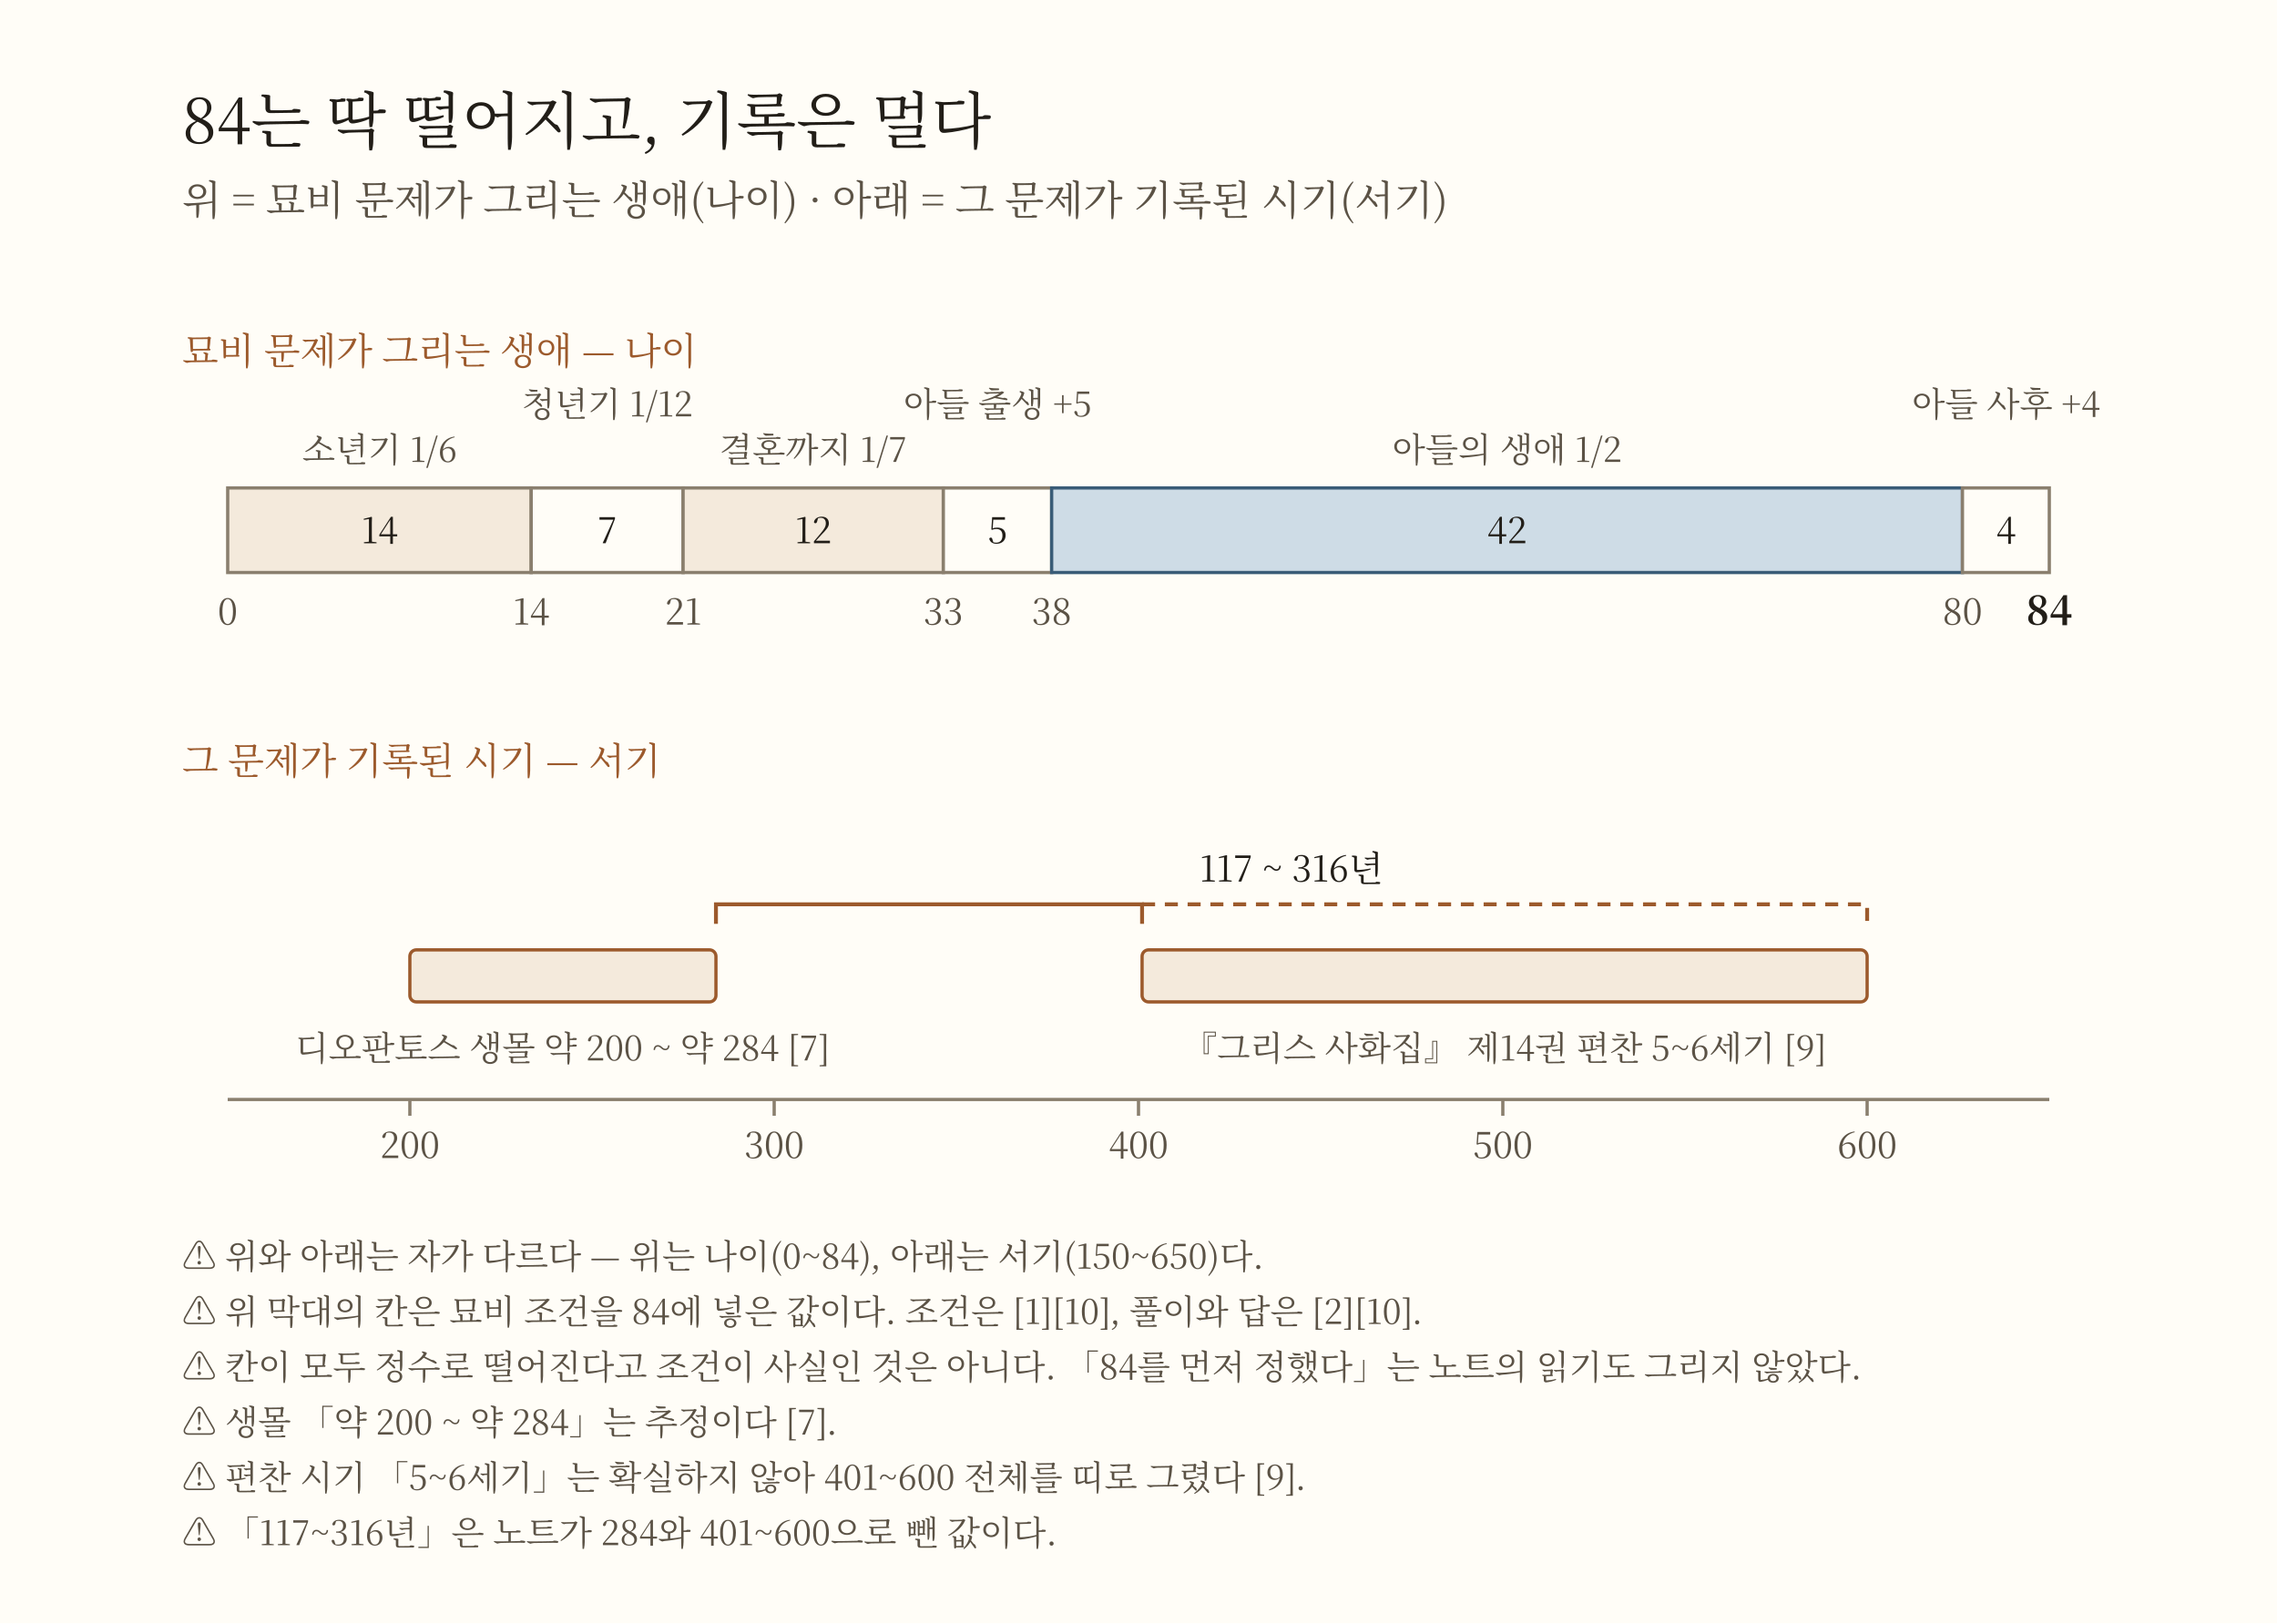
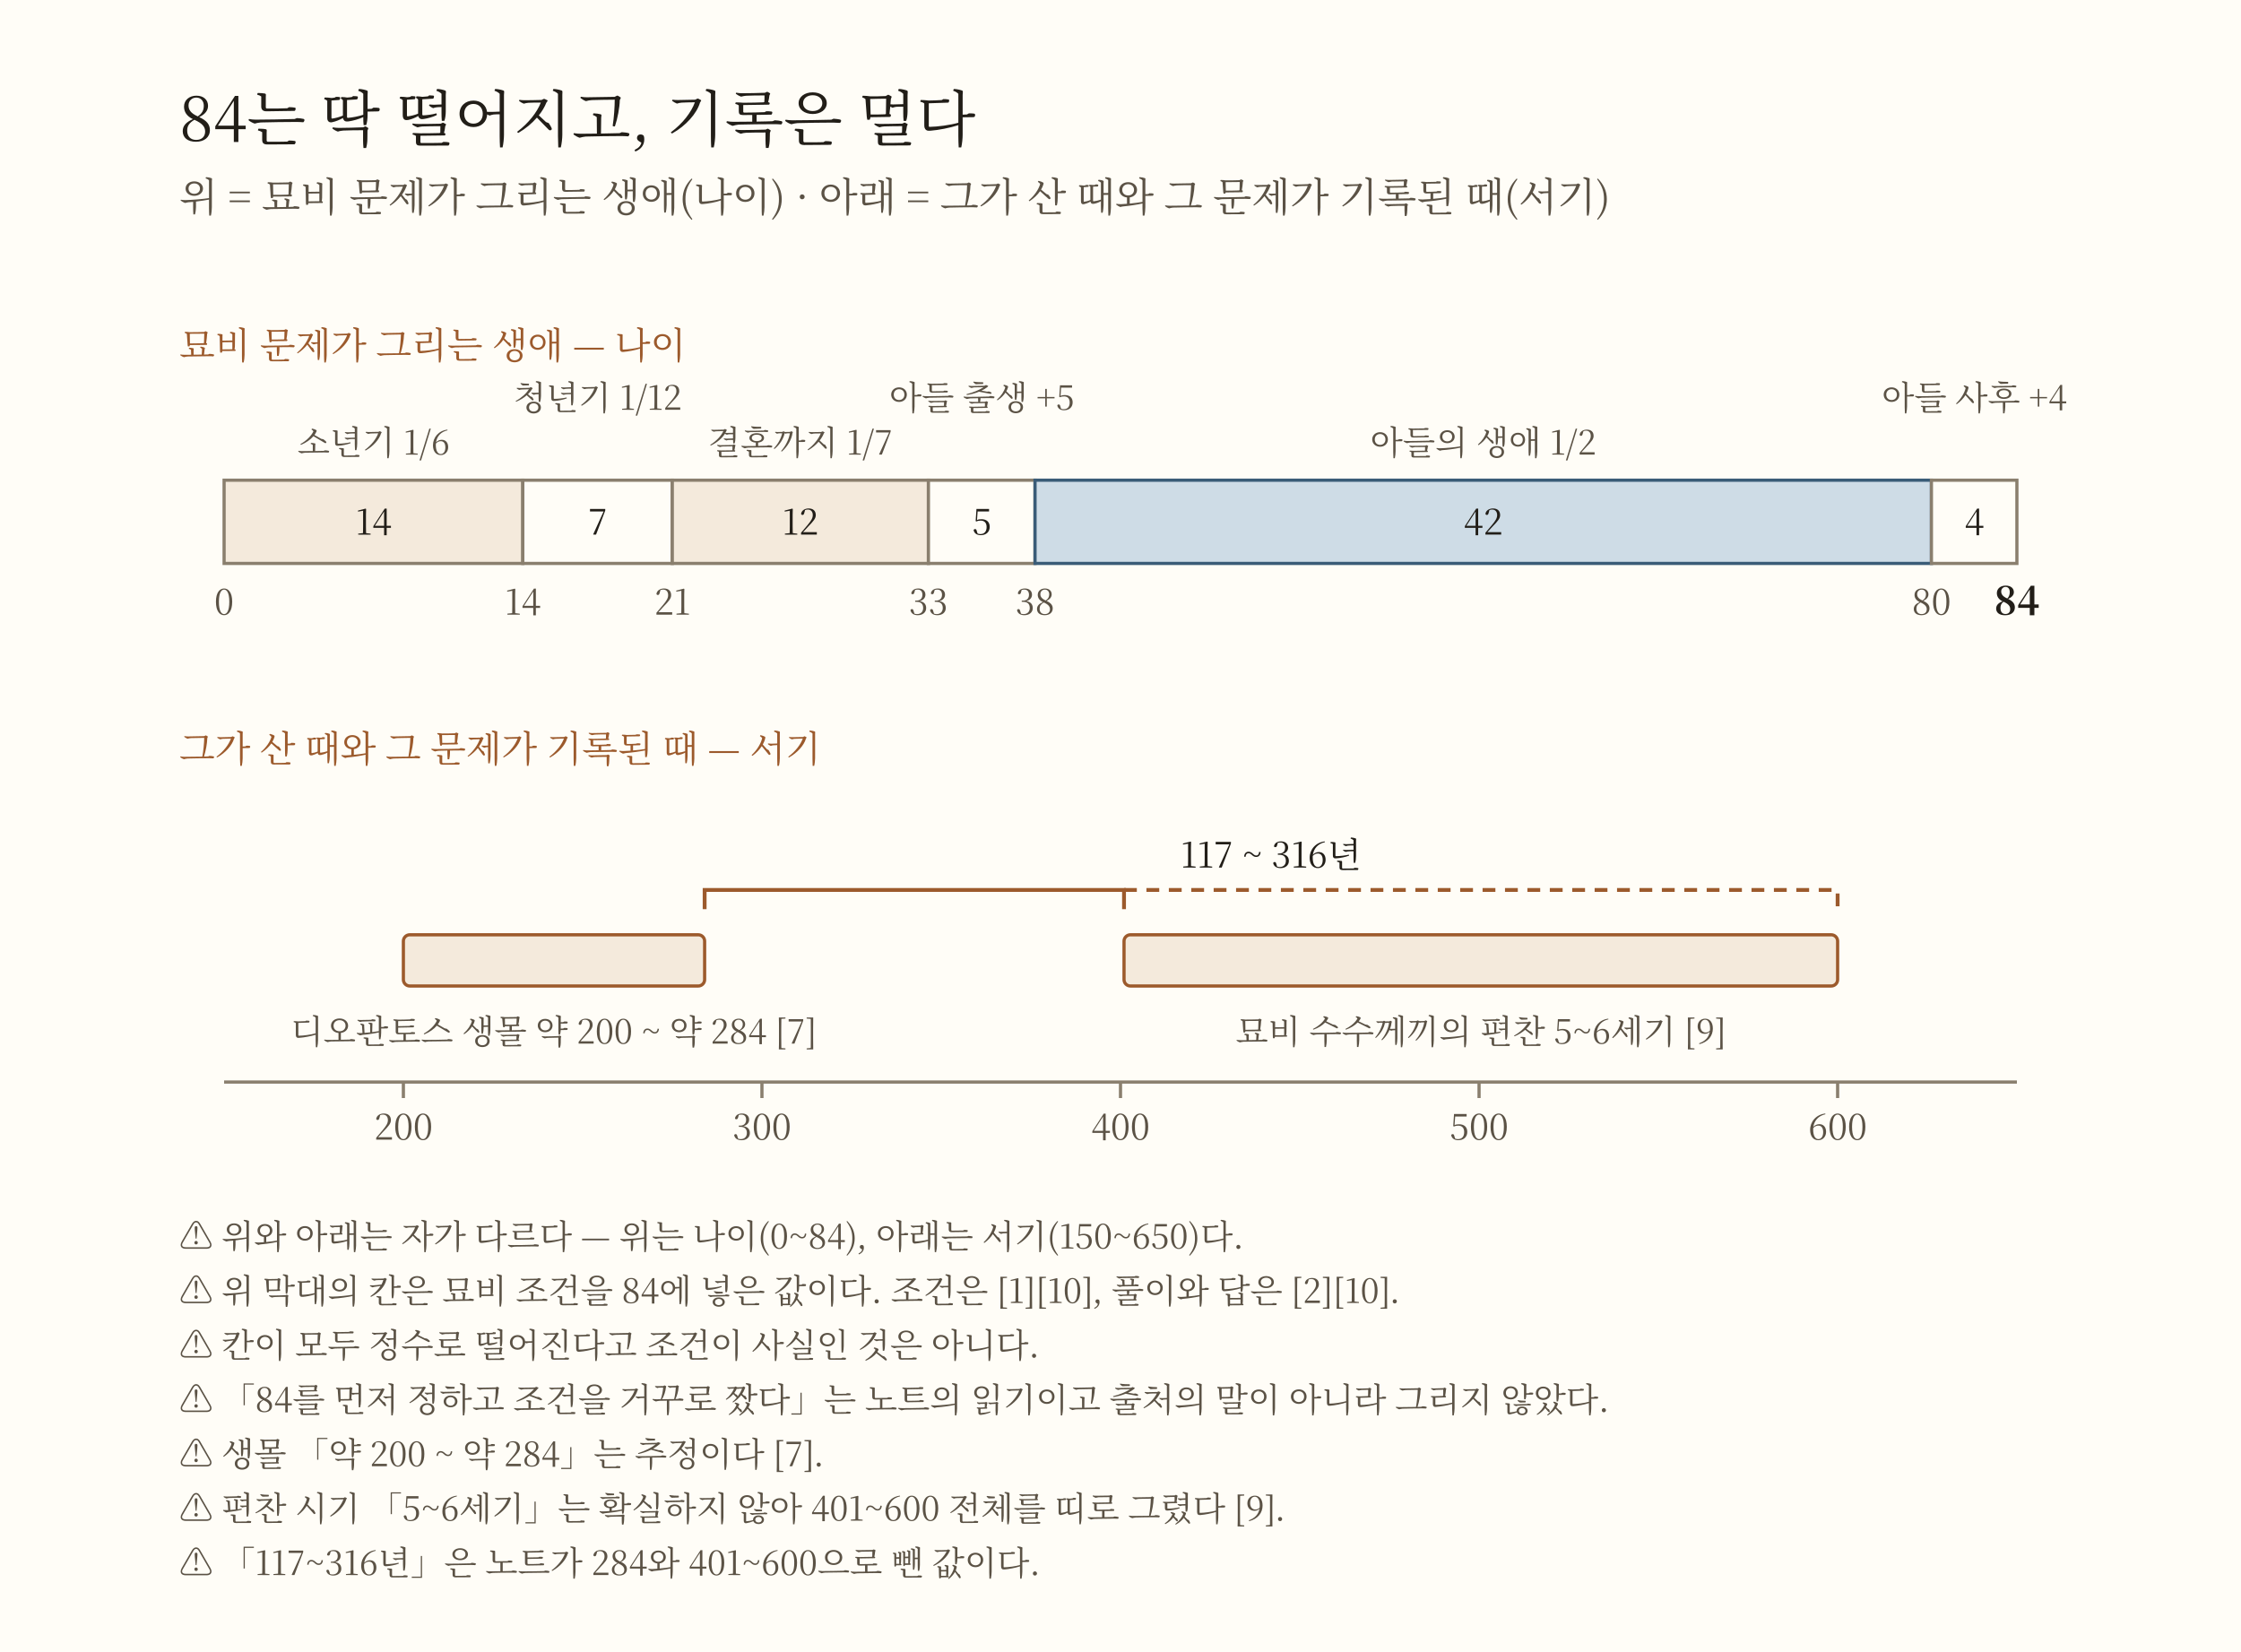
- <svg xmlns="http://www.w3.org/2000/svg" viewBox="0 0 700 499" width="700" height="499" role="img" aria-label="그림 위쪽에 「84는 딱 떨어지고, 기록은 멀다」라는 표제가 있고 그 아래에 위는 묘비 문제가 그리는 생애를 나이로, 아래는 그 문제가 기록된 시기를 서기로 잰다는 부호표가 있다. 위쪽에 나이 0부터 84까지의 가로 막대 하나가 여섯 칸으로 나뉘어 있고 칸 안에 햇수 14, 7, 12, 5, 42, 4가 적혀 있다. 칸 위에는 두 줄로 엇갈려 소년기 6분의 1, 청년기 12분의 1, 결혼까지 7분의 1, 아들 출생 더하기 5, 아들의 생애 2분의 1, 아들 사후 더하기 4라고 적혀 있고, 아들의 생애 칸만 색이 다르다. 막대 아래 칸 경계마다 나이 0, 14, 21, 33, 38, 80, 84가 적혀 있고 84는 굵다. 아래쪽에는 서기 200년부터 600년까지 눈금이 있는 가로축이 있고, 그 위에 옅은 띠가 둘 있다. 왼쪽 띠는 200년에서 284년까지로 디오판토스 생몰 약 200에서 약 284라고, 오른쪽 띠는 401년에서 600년까지로 그리스 사화집 제14권 편찬 5에서 6세기라고 적혀 있다. 두 띠 위에 284년에서 401년까지는 실선, 600년까지는 파선으로 이어진 괄호가 있고 117에서 316년이라고 적혀 있다. 아래에 단서가 여섯 줄 있다. 첫째, 위와 아래는 자가 다르다 — 위는 나이, 아래는 서기다. 둘째, 위 막대의 칸은 묘비 조건을 84에 넣은 값이고 조건은 출처 1번과 10번, 답은 2번과 10번이다. 셋째, 칸이 모두 정수로 떨어진다고 조건이 사실이라는 뜻은 아니고, 84를 먼저 정하고 조건을 짰다는 노트의 읽기도 그리지 않았다. 넷째, 생몰 약 200에서 약 284는 추정이다(출처 7번). 다섯째, 편찬 시기 5에서 6세기는 확실하지 않아 401에서 600 전체를 띠로 그렸다(출처 9번). 여섯째, 117에서 316년은 노트가 284와 401에서 600으로 뺀 값이다.">
+ <svg xmlns="http://www.w3.org/2000/svg" viewBox="0 0 700 516" width="700" height="516" role="img" aria-label="그림 위쪽에 「84는 딱 떨어지고, 기록은 멀다」라는 표제가 있고 그 아래에 위는 묘비 문제가 그리는 생애를 나이로, 아래는 그가 산 때와 그 문제가 기록된 때를 서기로 잰다는 부호표가 있다. 위쪽에 나이 0부터 84까지의 가로 막대 하나가 여섯 칸으로 나뉘어 있고 칸 안에 햇수 14, 7, 12, 5, 42, 4가 적혀 있다. 칸 위에는 두 줄로 엇갈려 소년기 6분의 1, 청년기 12분의 1, 결혼까지 7분의 1, 아들 출생 더하기 5, 아들의 생애 2분의 1, 아들 사후 더하기 4라고 적혀 있다. 칸은 두 색이 번갈고 아들의 생애 칸만 푸르다. 막대 아래 칸 경계마다 나이 0, 14, 21, 33, 38, 80, 84가 적혀 있고 84는 굵다. 아래쪽에는 서기 200년부터 600년까지 눈금이 있는 가로축이 있고, 그 위에 옅은 띠가 둘 있다. 왼쪽 띠는 200년에서 284년까지로 디오판토스 생몰 약 200에서 약 284라고, 오른쪽 띠는 401년에서 600년까지로 묘비 수수께끼의 편찬 5에서 6세기라고 적혀 있다. 두 띠 위에 284년에서 401년까지는 실선, 600년까지는 파선으로 이어진 괄호가 있고 117에서 316년이라고 적혀 있다. 아래에 단서가 일곱 줄 있다. 첫째, 위와 아래는 자가 다르다 — 위는 나이, 아래는 서기다. 둘째, 위 막대의 칸은 묘비 조건을 84에 넣은 값이고 조건은 출처 1번과 10번, 풀이와 답은 2번과 10번이다. 셋째, 칸이 모두 정수로 떨어진다고 조건이 사실인 것은 아니다. 넷째, 84를 먼저 정하고 조건을 거꾸로 짰다는 것은 노트의 읽기이고 출처의 말이 아니라 그리지 않았다. 다섯째, 생몰 약 200에서 약 284는 추정이다(출처 7번). 여섯째, 편찬 시기 5에서 6세기는 확실하지 않아 401에서 600 전체를 띠로 그렸다(출처 9번). 일곱째, 117에서 316년은 노트가 284와 401에서 600으로 뺀 값이다.">
  <style>
    text{font-family:EB Garamond, Georgia, 'Noto Serif KR', 'Noto Serif CJK KR', NanumMyeongjo, Batang, AppleMyungjo, serif;fill:#221E18;}
    .h1{font-size:19px;} .h2{font-size:12.5px;fill:#5B5245;}
    .grp{font-size:11.5px;fill:#9C5A2C;}
    .ev{font-size:11px;} .sm{font-size:10.5px;fill:#5B5245;} .yr{font-size:11px;fill:#5B5245;}
    .age84{font-size:12px;font-weight:bold;}
    .bg{fill:#FFFDF7;}
    .sega{fill:#F4EADC;stroke:#8A7F6E;stroke-width:1;}
    .segb{fill:#FFFDF7;stroke:#8A7F6E;stroke-width:1;}
    .son{fill:#CEDCE6;stroke:#3A5C77;stroke-width:1;}
    .band{fill:#F4EADC;stroke:#9C5A2C;stroke-width:1;}
    .brk{stroke:#9C5A2C;stroke-width:1.2;fill:none;}
    .brkd{stroke:#9C5A2C;stroke-width:1.2;fill:none;stroke-dasharray:4 3;}
    .axis{stroke:#8A7F6E;stroke-width:1;}
    .warn{font-size:10.5px;fill:#5B5245;}
  </style>
-   <rect class="bg" x="0" y="0" width="700" height="499" />
+   <rect class="bg" x="0" y="0" width="700" height="516" />
  <text class="h1" x="56" y="44">84는 딱 떨어지고, 기록은 멀다</text>
-   <text class="h2" x="56" y="66">위 = 묘비 문제가 그리는 생애(나이) · 아래 = 그 문제가 기록된 시기(서기)</text>
+   <text class="h2" x="56" y="66">위 = 묘비 문제가 그리는 생애(나이) · 아래 = 그가 산 때와 그 문제가 기록된 때(서기)</text>
  <text class="grp" x="56.0" y="112" text-anchor="start">묘비 문제가 그리는 생애 — 나이</text>
  <rect class="sega" x="70.0" y="150" width="93.3" height="26" />
  <text class="ev" x="116.7" y="167" text-anchor="middle">14</text>
  <text class="sm" x="116.7" y="142" text-anchor="middle">소년기 1/6</text>
  <rect class="segb" x="163.3" y="150" width="46.7" height="26" />
  <text class="ev" x="186.7" y="167" text-anchor="middle">7</text>
  <text class="sm" x="186.7" y="128" text-anchor="middle">청년기 1/12</text>
  <rect class="sega" x="210.0" y="150" width="80.0" height="26" />
  <text class="ev" x="250.0" y="167" text-anchor="middle">12</text>
  <text class="sm" x="250.0" y="142" text-anchor="middle">결혼까지 1/7</text>
  <rect class="segb" x="290.0" y="150" width="33.3" height="26" />
  <text class="ev" x="306.7" y="167" text-anchor="middle">5</text>
  <text class="sm" x="306.7" y="128" text-anchor="middle">아들 출생 +5</text>
  <rect class="son" x="323.3" y="150" width="280.0" height="26" />
  <text class="ev" x="463.3" y="167" text-anchor="middle">42</text>
  <text class="sm" x="463.3" y="142" text-anchor="middle">아들의 생애 1/2</text>
  <rect class="segb" x="603.3" y="150" width="26.7" height="26" />
  <text class="ev" x="616.7" y="167" text-anchor="middle">4</text>
  <text class="sm" x="616.7" y="128" text-anchor="middle">아들 사후 +4</text>
  <text class="yr" x="70.0" y="192" text-anchor="middle">0</text>
  <text class="yr" x="163.3" y="192" text-anchor="middle">14</text>
  <text class="yr" x="210.0" y="192" text-anchor="middle">21</text>
  <text class="yr" x="290.0" y="192" text-anchor="middle">33</text>
  <text class="yr" x="323.3" y="192" text-anchor="middle">38</text>
  <text class="yr" x="603.3" y="192" text-anchor="middle">80</text>
  <text class="age84" x="630.0" y="192" text-anchor="middle">84</text>
-   <text class="grp" x="56.0" y="238" text-anchor="start">그 문제가 기록된 시기 — 서기</text>
+   <text class="grp" x="56.0" y="238" text-anchor="start">그가 산 때와 그 문제가 기록된 때 — 서기</text>
  <rect class="band" x="126.0" y="292" width="94.1" height="16" rx="2" />
  <text class="sm" x="173.0" y="326" text-anchor="middle">디오판토스 생몰 약 200 ~ 약 284 [7]</text>
  <rect class="band" x="351.1" y="292" width="222.9" height="16" rx="2" />
-   <text class="sm" x="462.6" y="326" text-anchor="middle">『그리스 사화집』 제14권 편찬 5~6세기 [9]</text>
+   <text class="sm" x="462.6" y="326" text-anchor="middle">묘비 수수께끼의 편찬 5~6세기 [9]</text>
  <path class="brk" d="M220.1,284 V278 H351.1 V284" />
  <path class="brkd" d="M351.1,278 H574.0 V284" />
  <text class="ev" x="397.0" y="271" text-anchor="middle">117 ~ 316년</text>
  <line class="axis" x1="70" y1="338" x2="630" y2="338" />
  <line class="axis" x1="126.0" y1="338" x2="126.0" y2="343" />
  <text class="yr" x="126.0" y="356" text-anchor="middle">200</text>
  <line class="axis" x1="238.0" y1="338" x2="238.0" y2="343" />
  <text class="yr" x="238.0" y="356" text-anchor="middle">300</text>
  <line class="axis" x1="350.0" y1="338" x2="350.0" y2="343" />
  <text class="yr" x="350.0" y="356" text-anchor="middle">400</text>
  <line class="axis" x1="462.0" y1="338" x2="462.0" y2="343" />
  <text class="yr" x="462.0" y="356" text-anchor="middle">500</text>
  <line class="axis" x1="574.0" y1="338" x2="574.0" y2="343" />
  <text class="yr" x="574.0" y="356" text-anchor="middle">600</text>
  <text class="warn" x="56" y="390">⚠ 위와 아래는 자가 다르다 — 위는 나이(0~84), 아래는 서기(150~650)다.</text>
  <text class="warn" x="56" y="407">⚠ 위 막대의 칸은 묘비 조건을 84에 넣은 값이다. 조건은 [1][10], 풀이와 답은 [2][10].</text>
-   <text class="warn" x="56" y="424">⚠ 칸이 모두 정수로 떨어진다고 조건이 사실인 것은 아니다. 「84를 먼저 정했다」는 노트의 읽기도 그리지 않았다.</text>
-   <text class="warn" x="56" y="441">⚠ 생몰 「약 200 ~ 약 284」는 추정이다 [7].</text>
-   <text class="warn" x="56" y="458">⚠ 편찬 시기 「5~6세기」는 확실하지 않아 401~600 전체를 띠로 그렸다 [9].</text>
-   <text class="warn" x="56" y="475">⚠ 「117~316년」은 노트가 284와 401~600으로 뺀 값이다.</text>
+   <text class="warn" x="56" y="424">⚠ 칸이 모두 정수로 떨어진다고 조건이 사실인 것은 아니다.</text>
+   <text class="warn" x="56" y="441">⚠ 「84를 먼저 정하고 조건을 거꾸로 짰다」는 노트의 읽기이고 출처의 말이 아니라 그리지 않았다.</text>
+   <text class="warn" x="56" y="458">⚠ 생몰 「약 200 ~ 약 284」는 추정이다 [7].</text>
+   <text class="warn" x="56" y="475">⚠ 편찬 시기 「5~6세기」는 확실하지 않아 401~600 전체를 띠로 그렸다 [9].</text>
+   <text class="warn" x="56" y="492">⚠ 「117~316년」은 노트가 284와 401~600으로 뺀 값이다.</text>
</svg>
